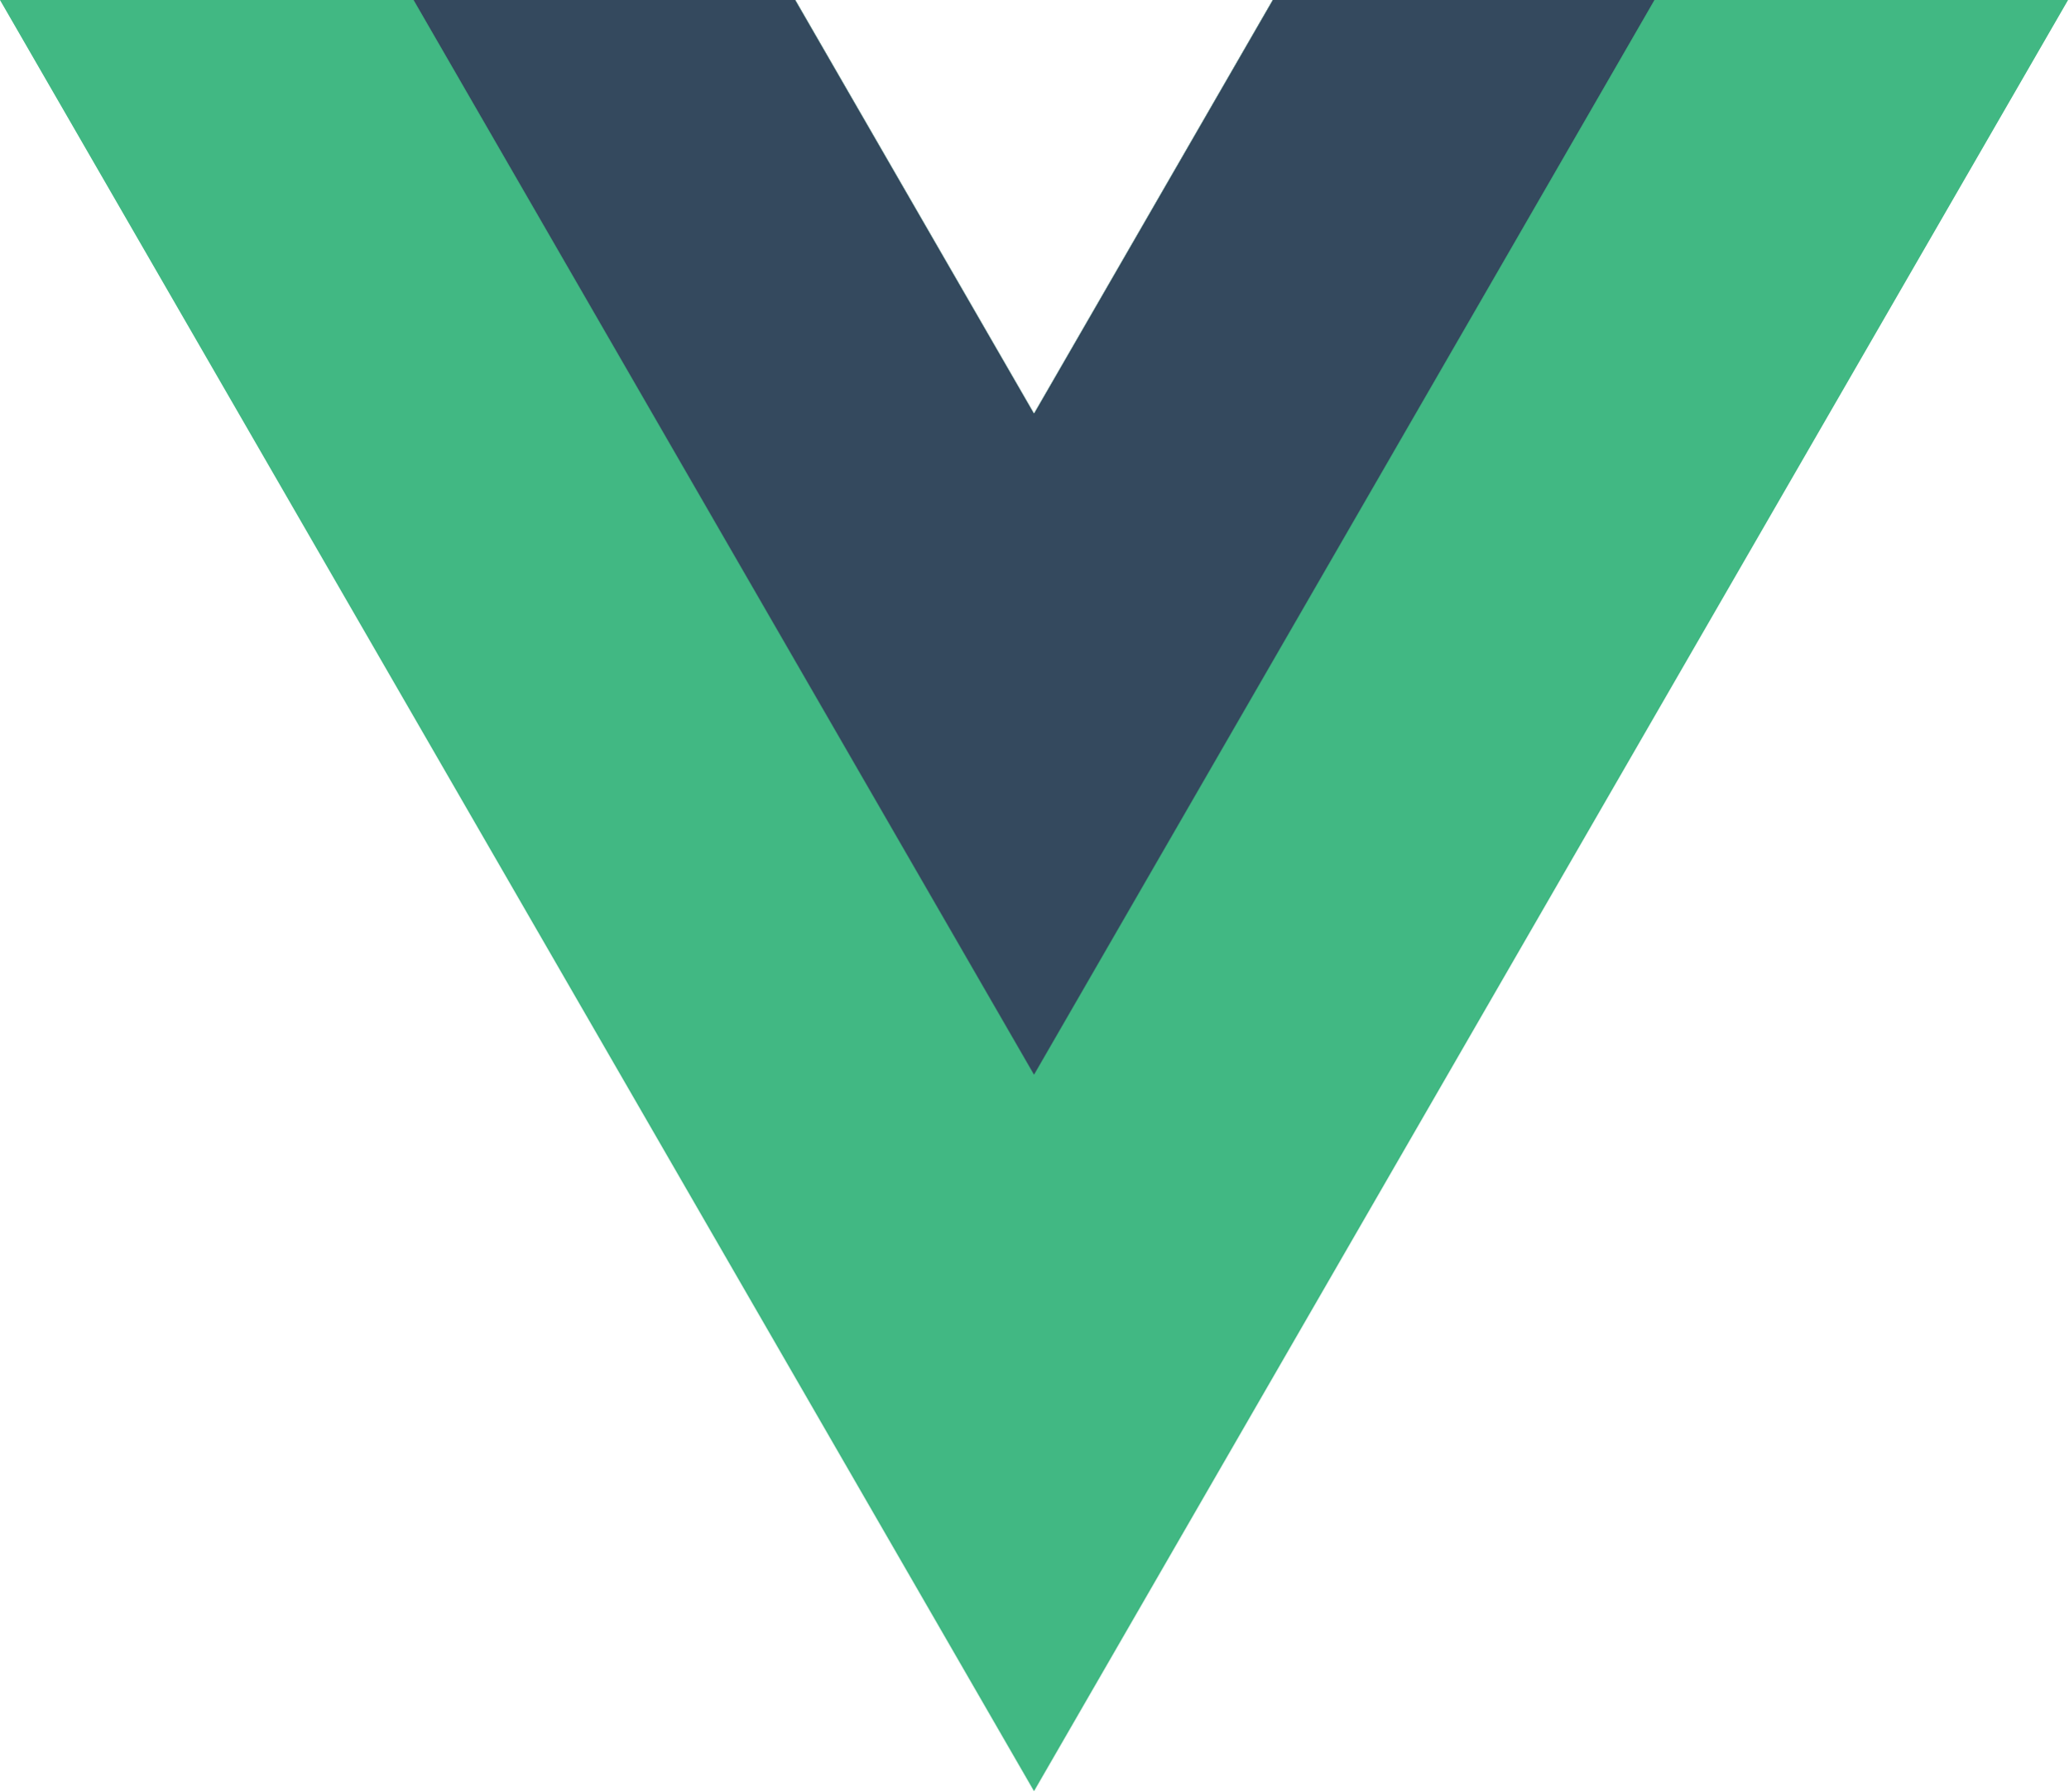
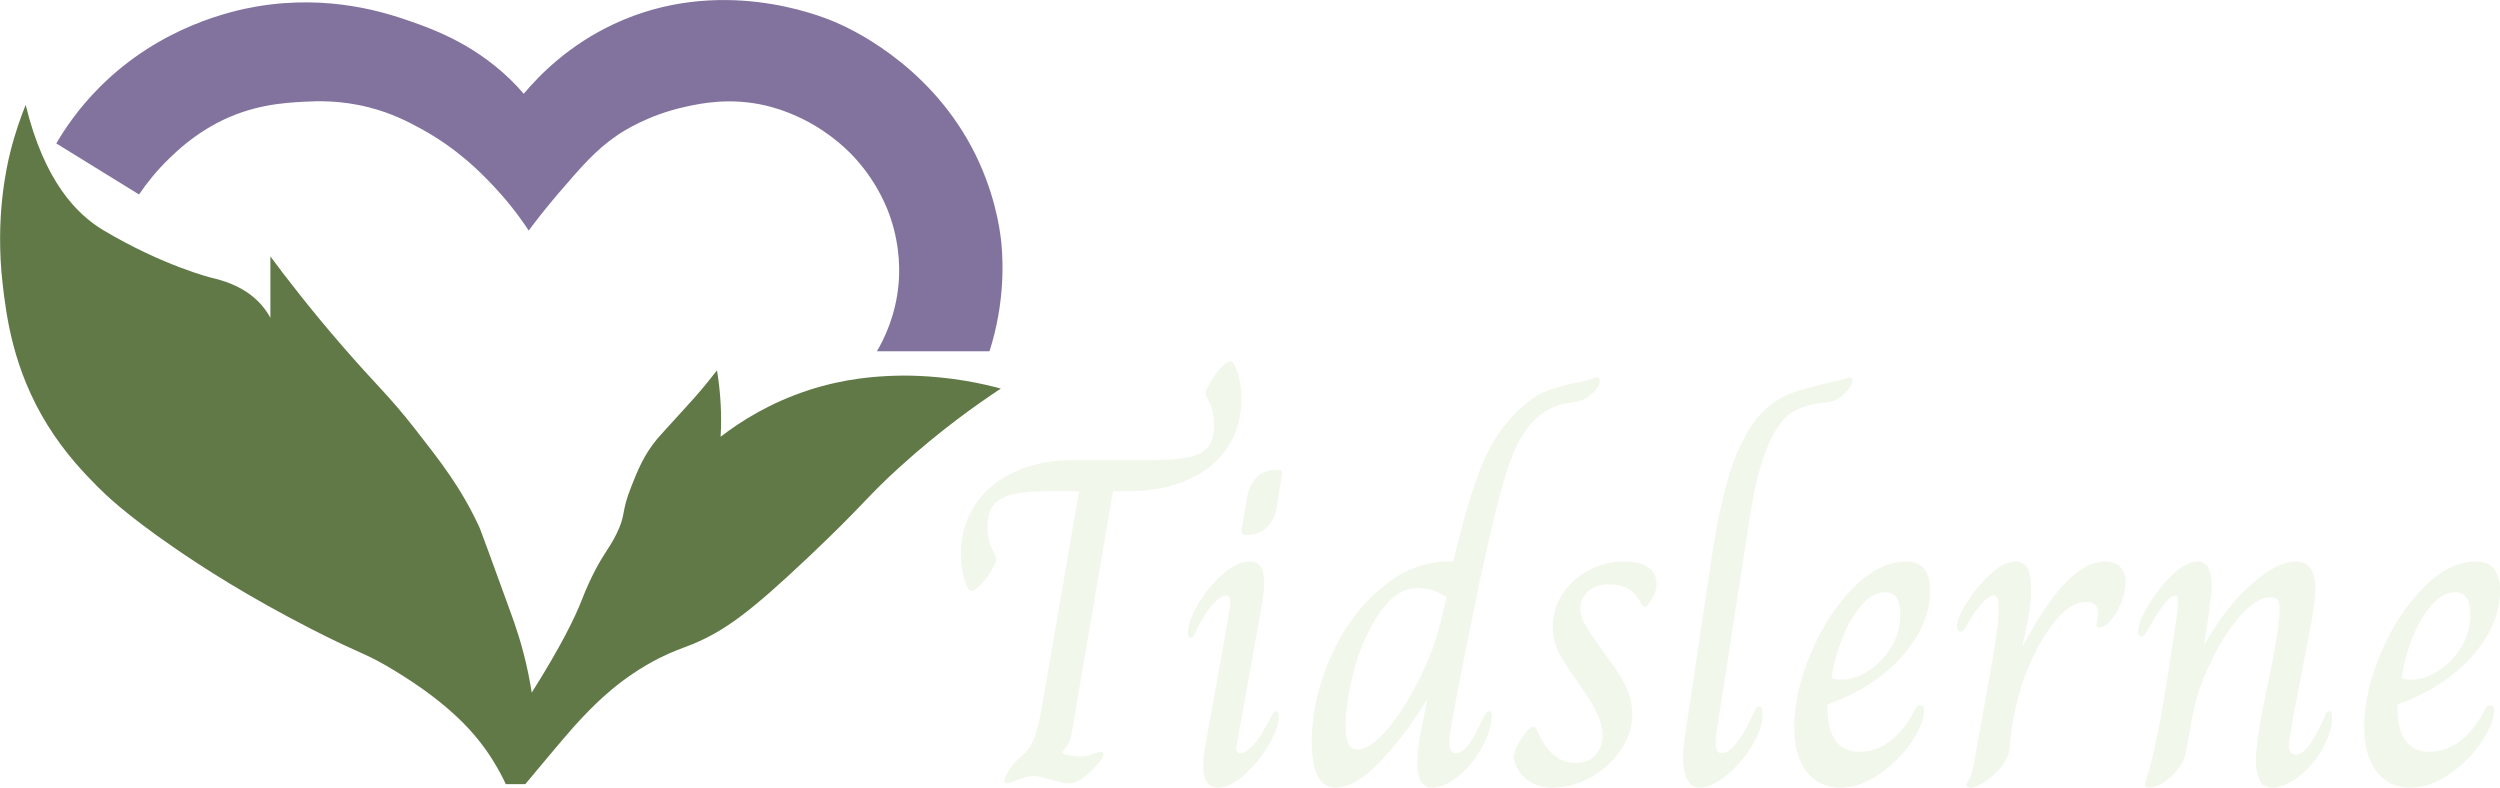
- <svg xmlns="http://www.w3.org/2000/svg" viewBox="0 0 261.76 226.69">
-   <path d="M161.096.001l-30.225 52.351L100.647.001H-.005l130.877 226.688L261.749.001z" fill="#41b883" />
-   <path d="M161.096.001l-30.225 52.351L100.647.001H52.346l78.526 136.01L209.398.001z" fill="#34495e" />
+ <svg xmlns="http://www.w3.org/2000/svg" id="Layer_1" viewBox="0 0 322.39 101.57">
+   <defs>
+     <style>.cls-1{fill:#607947;}.cls-2{fill:#82739e;}.cls-3{fill:#f1f7eb;}</style>
+   </defs>
+   <path class="cls-2" d="M7.25,18.49c3.56,2.2,7.12,4.39,10.68,6.59.94-1.39,2.21-3.02,3.91-4.66.95-.92,3.02-2.9,6.07-4.52,4.52-2.4,8.68-2.64,11.29-2.78,1.72-.09,4.69-.22,8.4.73,3,.77,5.08,1.88,6.61,2.71,4.83,2.62,7.84,5.75,9.41,7.41,1.39,1.47,2.99,3.38,4.56,5.76.84-1.13,2.11-2.78,3.76-4.71,3.03-3.53,4.87-5.67,7.62-7.55.8-.55,4.02-2.64,8.78-3.69,2.02-.45,5.82-1.25,10.45-.16.54.13,2.5.61,4.85,1.79,3.74,1.88,6.01,4.29,6.8,5.18,2.86,3.22,4.04,6.42,4.4,7.51,1.32,3.92,1.15,7.21,1.04,8.49-.36,4.08-1.85,7.1-2.8,8.71h14.52c.08-.26.2-.63.33-1.09,1.86-6.52,1.31-11.98,1.15-13.34-.16-1.38-.83-6.34-3.76-11.86-5.86-11.03-16.05-15.5-17.69-16.19-2.01-.85-14.94-6.05-28.47.28-5.83,2.73-9.6,6.58-11.62,8.99-.2-.24-.51-.58-.89-.99-4.94-5.21-10.62-7.27-13.65-8.33-3.09-1.08-10.44-3.55-19.91-1.93-3.07.53-12.37,2.51-20.24,10.4-2.7,2.7-4.48,5.36-5.59,7.25Z" />
+   <path class="cls-1" d="M65.22,101.12h2.52c.14-.17.34-.41.59-.71,3.62-4.33,5.43-6.5,6.87-8,1.78-1.85,4.89-5.04,9.79-7.53,1.82-.92,2.75-1.18,4.19-1.76,4.26-1.74,7.58-4.2,15.08-11.29,7.34-6.94,7.4-7.66,11.81-11.65,5.17-4.68,9.84-7.99,12.99-10.07-1.14-.31-2.67-.68-4.49-.99-4.68-.79-8.32-.7-9.36-.66-2.02.08-6.05.26-10.96,1.86-4.9,1.6-8.67,3.96-11.32,6,.02-.4.04-.81.05-1.22.06-2.64-.15-5.1-.52-7.34-.66.85-1.63,2.08-2.89,3.51-.47.53-.77.85-1.62,1.79-1.95,2.14-2.92,3.2-3.18,3.51-1.73,2.07-2.54,4.1-3.34,6.12-1.41,3.53-.64,3.54-1.93,6.16-1,2.03-1.73,2.58-3.15,5.48-.73,1.5-1.16,2.61-1.36,3.13-.89,2.26-2.65,5.88-6.42,11.86-.09-.6-.24-1.47-.45-2.49-.74-3.6-1.68-6.23-2.28-7.88-2.57-7.06-3.85-10.59-3.98-10.87-2.39-5.2-5.07-8.58-8.35-12.78-3.49-4.46-4.86-5.47-9.46-10.79-4.07-4.7-7.17-8.73-9.18-11.44v7.91c-.22-.4-.47-.8-.78-1.2-2.23-2.92-5.71-3.69-6.78-3.95,0,0-6.24-1.53-13.98-6.14-3.43-2.05-7.61-6.29-10.02-16.16-.6,1.49-1.35,3.55-1.98,6.07-.49,1.97-1.97,8.46-.99,17.01.48,4.16,1.34,11.04,5.79,18.21,2.32,3.74,4.85,6.32,6.49,7.98.95.95,3.5,3.46,9.74,7.76,3.73,2.58,9.55,6.33,17.72,10.52,6.77,3.47,6.89,3.01,10.87,5.44,7.16,4.37,10.51,8.15,12.64,11.58.77,1.24,1.31,2.31,1.65,3.05Z" />
+   <path class="cls-3" d="M129.64,100.94c-.06-.06-.09-.15-.09-.27,0-.32.17-.74.51-1.26.34-.52.67-.94.99-1.26.68-.6,1.19-1.11,1.53-1.53s.65-1.03.93-1.83c.28-.8.56-1.98.84-3.54l4.8-27.9h-4.08c-2.92,0-4.94.33-6.06.99-1.12.66-1.68,1.83-1.68,3.51,0,1.16.19,2.11.57,2.85.38.74.57,1.19.57,1.35,0,.32-.2.82-.6,1.5-.4.68-.86,1.29-1.38,1.83-.52.54-.94.81-1.26.81-.12,0-.24-.08-.36-.24-.28-.48-.51-1.12-.69-1.92-.18-.8-.27-1.64-.27-2.52,0-2.4.6-4.52,1.8-6.36,1.2-1.84,2.9-3.27,5.1-4.29,2.2-1.02,4.76-1.53,7.68-1.53h10.32c2.08,0,3.68-.15,4.8-.45,1.12-.3,1.89-.77,2.31-1.41.42-.64.63-1.5.63-2.58,0-1.2-.18-2.16-.54-2.88-.36-.72-.54-1.14-.54-1.26,0-.28.2-.76.6-1.44.4-.68.85-1.3,1.35-1.86.5-.56.91-.84,1.23-.84.2,0,.32.06.36.18.72,1.16,1.08,2.72,1.08,4.68,0,2.36-.6,4.44-1.8,6.24-1.2,1.8-2.91,3.19-5.13,4.17-2.22.98-4.81,1.47-7.77,1.47h-1.86l-5.28,30.9c-.08.64-.22,1.15-.42,1.53-.2.38-.48.79-.84,1.23v.12c.72.28,1.52.42,2.4.42.52,0,1.03-.1,1.53-.3.5-.2.83-.3.99-.3.24,0,.36.1.36.3,0,.32-.16.66-.48,1.02-.88,1-1.63,1.71-2.25,2.13-.62.42-1.19.63-1.71.63-.44,0-1.18-.16-2.22-.48-1.12-.32-1.9-.48-2.34-.48-.56,0-1.32.2-2.28.6-.64.24-1.02.36-1.14.36-.08,0-.15-.03-.21-.09Z" />
+   <path class="cls-3" d="M155.17,98.81c0-.92.12-1.98.36-3.18l2.88-16.02c.16-1.04.24-1.68.24-1.92,0-.6-.18-.9-.54-.9-.48,0-1.06.38-1.74,1.14-.68.76-1.42,1.96-2.22,3.6-.16.48-.36.72-.6.72s-.36-.2-.36-.6c0-.96.43-2.19,1.29-3.69s1.92-2.8,3.18-3.9c1.26-1.1,2.43-1.65,3.51-1.65,1.24,0,1.86.88,1.86,2.64,0,.84-.12,1.94-.36,3.3l-3.12,17.34-.12.78c0,.44.18.66.54.66.48,0,1.06-.39,1.74-1.17.68-.78,1.42-1.97,2.22-3.57.2-.44.4-.66.6-.66.24,0,.36.26.36.78,0,.92-.43,2.11-1.29,3.57-.86,1.46-1.91,2.74-3.15,3.84-1.24,1.1-2.36,1.65-3.36,1.65-1.28,0-1.92-.92-1.92-2.76ZM160.09,68.39l.72-4.2c.2-1.16.63-2.05,1.29-2.67.66-.62,1.49-.93,2.49-.93h.24c.24,0,.39.04.45.12.06.08.07.24.03.48l-.66,4.14c-.16,1.12-.58,2.01-1.26,2.67-.68.66-1.52.99-2.52.99h-.24c-.4,0-.58-.2-.54-.6Z" />
+   <path class="cls-3" d="M169.16,95.69c0-3.64.8-7.27,2.4-10.89,1.6-3.62,3.76-6.59,6.48-8.91,2.72-2.32,5.64-3.48,8.76-3.48h.6c1.32-5.52,2.56-9.68,3.72-12.48,1.16-2.8,2.7-5.12,4.62-6.96,1.28-1.2,2.44-2.02,3.48-2.46,1.04-.44,2.46-.84,4.26-1.2.8-.16,1.37-.31,1.71-.45.34-.14.57-.21.69-.21.28,0,.42.16.42.48,0,.52-.38,1.1-1.14,1.74-.4.36-.77.6-1.11.72s-.67.2-.99.24c-.32.04-.56.08-.72.12-2.08.28-3.84,1.32-5.28,3.12-1.08,1.4-2.03,3.4-2.85,6-.82,2.6-1.93,7.14-3.33,13.62-2.32,11.2-3.62,17.9-3.9,20.1-.04.28-.06.62-.06,1.02,0,.88.26,1.32.78,1.32.64,0,1.25-.43,1.83-1.29.58-.86,1.19-2.01,1.83-3.45.24-.44.46-.66.66-.66.24,0,.36.22.36.66l-.12,1.02c-.32,1.4-.91,2.73-1.77,3.99-.86,1.26-1.82,2.27-2.88,3.03-1.06.76-2.03,1.14-2.91,1.14-1.28,0-1.92-1.06-1.92-3.18,0-.8.08-1.76.24-2.88l1.02-5.28h-.06c-1.48,2.56-3.36,5.09-5.64,7.59-2.28,2.5-4.32,3.75-6.12,3.75-2.04,0-3.06-1.96-3.06-5.88ZM178.91,94.04c1.46-1.74,2.82-3.87,4.08-6.39s2.13-4.78,2.61-6.78l.96-3.84c-1.2-.8-2.46-1.2-3.78-1.2-1.72,0-3.29.99-4.71,2.97-1.42,1.98-2.53,4.38-3.33,7.2-.8,2.82-1.2,5.37-1.2,7.65,0,1,.11,1.75.33,2.25.22.5.61.75,1.17.75,1.12,0,2.41-.87,3.87-2.61Z" />
+   <path class="cls-3" d="M196.94,100.55c-.88-.68-1.46-1.58-1.74-2.7-.08-.32.05-.83.39-1.53.34-.7.79-1.39,1.35-2.07.32-.36.58-.54.78-.54s.36.16.48.48c1.2,2.8,2.86,4.2,4.98,4.2,1.08,0,1.93-.33,2.55-.99.62-.66.93-1.55.93-2.67,0-1.52-.86-3.48-2.58-5.88l-1.26-1.8c-.96-1.36-1.63-2.48-2.01-3.36-.38-.88-.57-1.82-.57-2.82,0-1.6.43-3.04,1.29-4.32.86-1.28,1.99-2.29,3.39-3.03,1.4-.74,2.86-1.11,4.38-1.11,2.88,0,4.32.98,4.32,2.94,0,.72-.26,1.44-.78,2.16-.28.48-.52.72-.72.72-.24,0-.46-.24-.66-.72-.44-.76-.97-1.31-1.59-1.65-.62-.34-1.41-.51-2.37-.51-1.12,0-2.02.3-2.7.9-.68.6-1.02,1.36-1.02,2.28,0,.52.17,1.11.51,1.77s.99,1.67,1.95,3.03l1.26,1.74c1.12,1.48,1.9,2.75,2.34,3.81.44,1.06.66,2.17.66,3.33,0,1.48-.48,2.95-1.44,4.41-.96,1.46-2.24,2.65-3.84,3.57-1.6.92-3.3,1.38-5.1,1.38-1.24,0-2.3-.34-3.18-1.02Z" />
+   <path class="cls-3" d="M217.55,100.46c-.34-.74-.51-1.67-.51-2.79,0-.76.08-1.66.24-2.7l3.54-23.64c.84-5.44,1.86-9.64,3.06-12.6,1.2-2.96,2.64-5.1,4.32-6.42.96-.76,1.96-1.32,3-1.68,1.04-.36,2.64-.8,4.8-1.32,1-.2,1.64-.36,1.92-.48.28-.12.46-.18.54-.18.28,0,.42.16.42.48,0,.16-.09.4-.27.72-.18.32-.47.66-.87,1.02-.44.4-.86.67-1.26.81-.4.14-.88.23-1.44.27-2.32.24-4,.96-5.04,2.16-1.96,2.24-3.4,6.38-4.32,12.42l-4.38,28.26c-.04.28-.06.62-.06,1.02,0,.88.26,1.32.78,1.32,1.2,0,2.6-1.78,4.2-5.34.16-.44.38-.66.66-.66s.42.28.42.84c0,1.32-.47,2.74-1.41,4.26-.94,1.52-2.05,2.79-3.33,3.81-1.28,1.02-2.4,1.53-3.36,1.53-.76,0-1.31-.37-1.65-1.11Z" />
+   <path class="cls-3" d="M232.97,99.5c-1.06-1.38-1.59-3.29-1.59-5.73,0-2.96.71-6.13,2.13-9.51,1.42-3.38,3.25-6.2,5.49-8.46,2.24-2.26,4.5-3.39,6.78-3.39,2.08,0,3.12,1.26,3.12,3.78,0,2.04-.6,4.04-1.8,6-1.2,1.96-2.81,3.69-4.83,5.19-2.02,1.5-4.23,2.65-6.63,3.45,0,2.16.35,3.72,1.05,4.68.7.96,1.73,1.44,3.09,1.44,1.44,0,2.76-.46,3.96-1.38,1.2-.92,2.22-2.18,3.06-3.78.12-.24.24-.44.36-.6.12-.16.28-.24.48-.24.32,0,.48.24.48.72,0,1.08-.54,2.42-1.62,4.02-1.08,1.6-2.46,2.98-4.14,4.14-1.68,1.16-3.38,1.74-5.1,1.74s-3.23-.69-4.29-2.07ZM240.89,86.54c1.18-.74,2.17-1.75,2.97-3.03.8-1.28,1.2-2.72,1.2-4.32,0-1.88-.66-2.82-1.98-2.82-1.08,0-2.11.58-3.09,1.74-.98,1.16-1.8,2.6-2.46,4.32-.66,1.72-1.11,3.38-1.35,4.98.24.16.7.24,1.38.24,1.04,0,2.15-.37,3.33-1.11Z" />
+   <path class="cls-3" d="M253.73,101.48c-.1-.06-.15-.13-.15-.21,0-.12.12-.38.36-.78.24-.4.42-.96.54-1.68.16-.84.3-1.61.42-2.31.12-.7.24-1.35.36-1.95,1-5.48,1.67-9.31,2.01-11.49.34-2.18.49-3.77.45-4.77,0-.52-.04-.9-.12-1.14-.08-.24-.26-.36-.54-.36-.36,0-.82.3-1.38.9-.56.6-1.08,1.3-1.56,2.1-.2.36-.38.67-.54.93-.16.26-.29.45-.39.57-.1.12-.21.18-.33.18-.16,0-.28-.06-.36-.18-.08-.12-.12-.28-.12-.48,0-.76.43-1.82,1.29-3.18.86-1.36,1.88-2.57,3.06-3.63,1.18-1.06,2.23-1.59,3.15-1.59.76,0,1.29.3,1.59.9.3.6.45,1.54.45,2.82,0,1.76-.38,4.14-1.14,7.14h.12c3.8-7.24,7.32-10.86,10.56-10.86.84,0,1.49.23,1.95.69.46.46.69,1.11.69,1.95s-.19,1.78-.57,2.7c-.38.92-.84,1.68-1.38,2.28s-1.03.9-1.47.9c-.28,0-.38-.18-.3-.54.12-.56.18-1,.18-1.32,0-.96-.52-1.44-1.56-1.44-1.24,0-2.48.72-3.72,2.16-1.24,1.44-2.33,3.2-3.27,5.28-.94,2.08-1.59,3.98-1.95,5.7-.48,1.84-.78,3.76-.9,5.76-.08.76-.43,1.53-1.05,2.31-.62.78-1.33,1.43-2.13,1.95-.8.52-1.42.78-1.86.78-.16,0-.29-.03-.39-.09Z" />
+   <path class="cls-3" d="M276.62,101.21c0-.16.09-.51.27-1.05.18-.54.43-1.47.75-2.79.8-3.32,1.76-8.86,2.88-16.62.24-1.52.36-2.58.36-3.18,0-.52-.12-.78-.36-.78-.68,0-1.7,1.2-3.06,3.6-.2.36-.38.67-.54.93-.16.26-.29.45-.39.57-.1.12-.21.18-.33.18-.32,0-.48-.2-.48-.6,0-.8.44-1.94,1.32-3.42.88-1.48,1.92-2.79,3.12-3.93s2.28-1.71,3.24-1.71c.64,0,1.1.28,1.38.84.28.56.42,1.26.42,2.1,0,1.32-.32,3.9-.96,7.74h.06c1.84-3.24,3.86-5.83,6.06-7.77,2.2-1.94,4.1-2.91,5.7-2.91,1.68,0,2.52,1.18,2.52,3.54,0,.88-.18,2.36-.54,4.44l-1.38,7.2c-1,5.08-1.5,7.96-1.5,8.64,0,.28.07.53.21.75.14.22.37.33.69.33,1.08,0,2.32-1.64,3.72-4.92.12-.44.32-.66.6-.66.24,0,.36.24.36.72,0,.36-.02.68-.06.96-.28,1.44-.86,2.79-1.74,4.05-.88,1.26-1.86,2.26-2.94,3-1.08.74-2.06,1.11-2.94,1.11s-1.41-.35-1.71-1.05c-.3-.7-.45-1.47-.45-2.31,0-1.8.5-5.04,1.5-9.72.96-4.56,1.48-7.72,1.56-9.48.04-.72,0-1.23-.15-1.53-.14-.3-.47-.45-.99-.45-1.24,0-2.57.82-3.99,2.46-1.42,1.64-2.69,3.65-3.81,6.03-1.12,2.38-1.86,4.55-2.22,6.51l-.96,5.22c-.24,1.04-.88,2.02-1.92,2.94-1.04.92-1.96,1.38-2.76,1.38-.36,0-.54-.12-.54-.36Z" />
+   <path class="cls-3" d="M306.47,99.5c-1.06-1.38-1.59-3.29-1.59-5.73,0-2.96.71-6.13,2.13-9.51,1.42-3.38,3.25-6.2,5.49-8.46,2.24-2.26,4.5-3.39,6.78-3.39,2.08,0,3.12,1.26,3.12,3.78,0,2.04-.6,4.04-1.8,6-1.2,1.96-2.81,3.69-4.83,5.19-2.02,1.5-4.23,2.65-6.63,3.45,0,2.16.35,3.72,1.05,4.68.7.96,1.73,1.44,3.09,1.44,1.44,0,2.76-.46,3.96-1.38,1.2-.92,2.22-2.18,3.06-3.78.12-.24.24-.44.36-.6.12-.16.28-.24.48-.24.32,0,.48.24.48.72,0,1.08-.54,2.42-1.62,4.02-1.08,1.6-2.46,2.98-4.14,4.14-1.68,1.16-3.38,1.74-5.1,1.74s-3.23-.69-4.29-2.07ZM314.39,86.54c1.18-.74,2.17-1.75,2.97-3.03.8-1.28,1.2-2.72,1.2-4.32,0-1.88-.66-2.82-1.98-2.82-1.08,0-2.11.58-3.09,1.74-.98,1.16-1.8,2.6-2.46,4.32-.66,1.72-1.11,3.38-1.35,4.98.24.16.7.24,1.38.24,1.04,0,2.15-.37,3.33-1.11Z" />
</svg>
